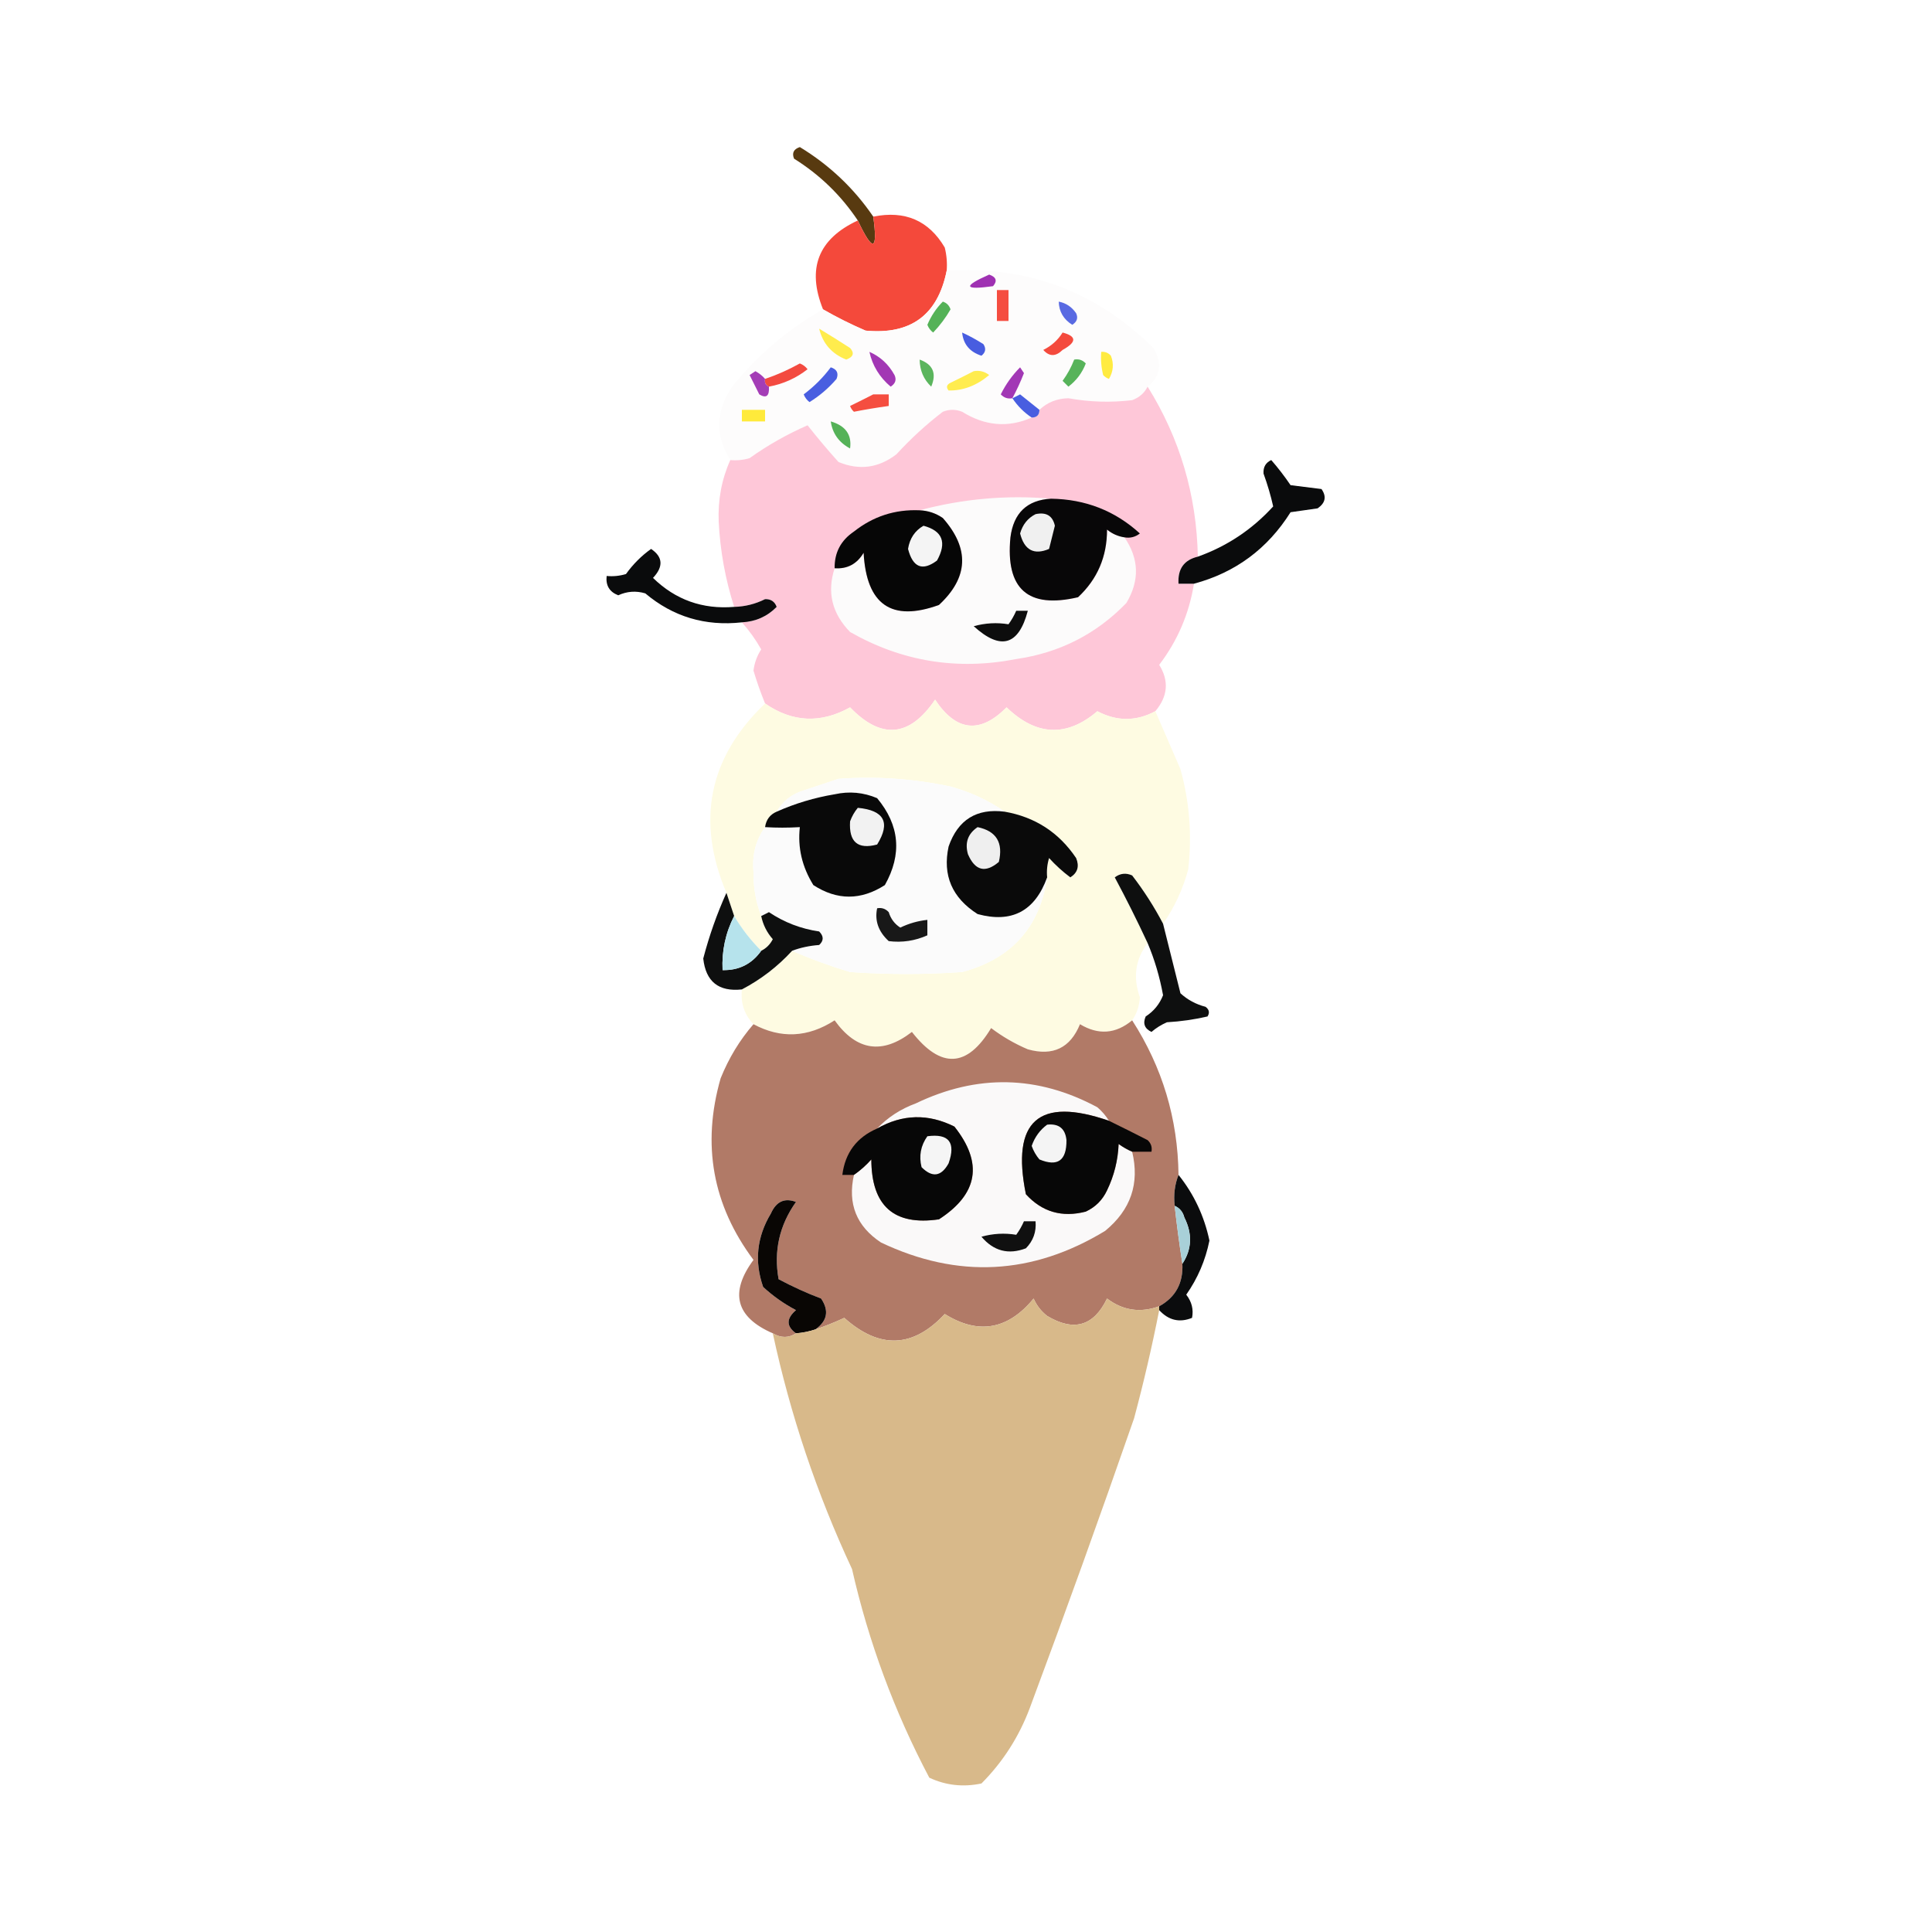
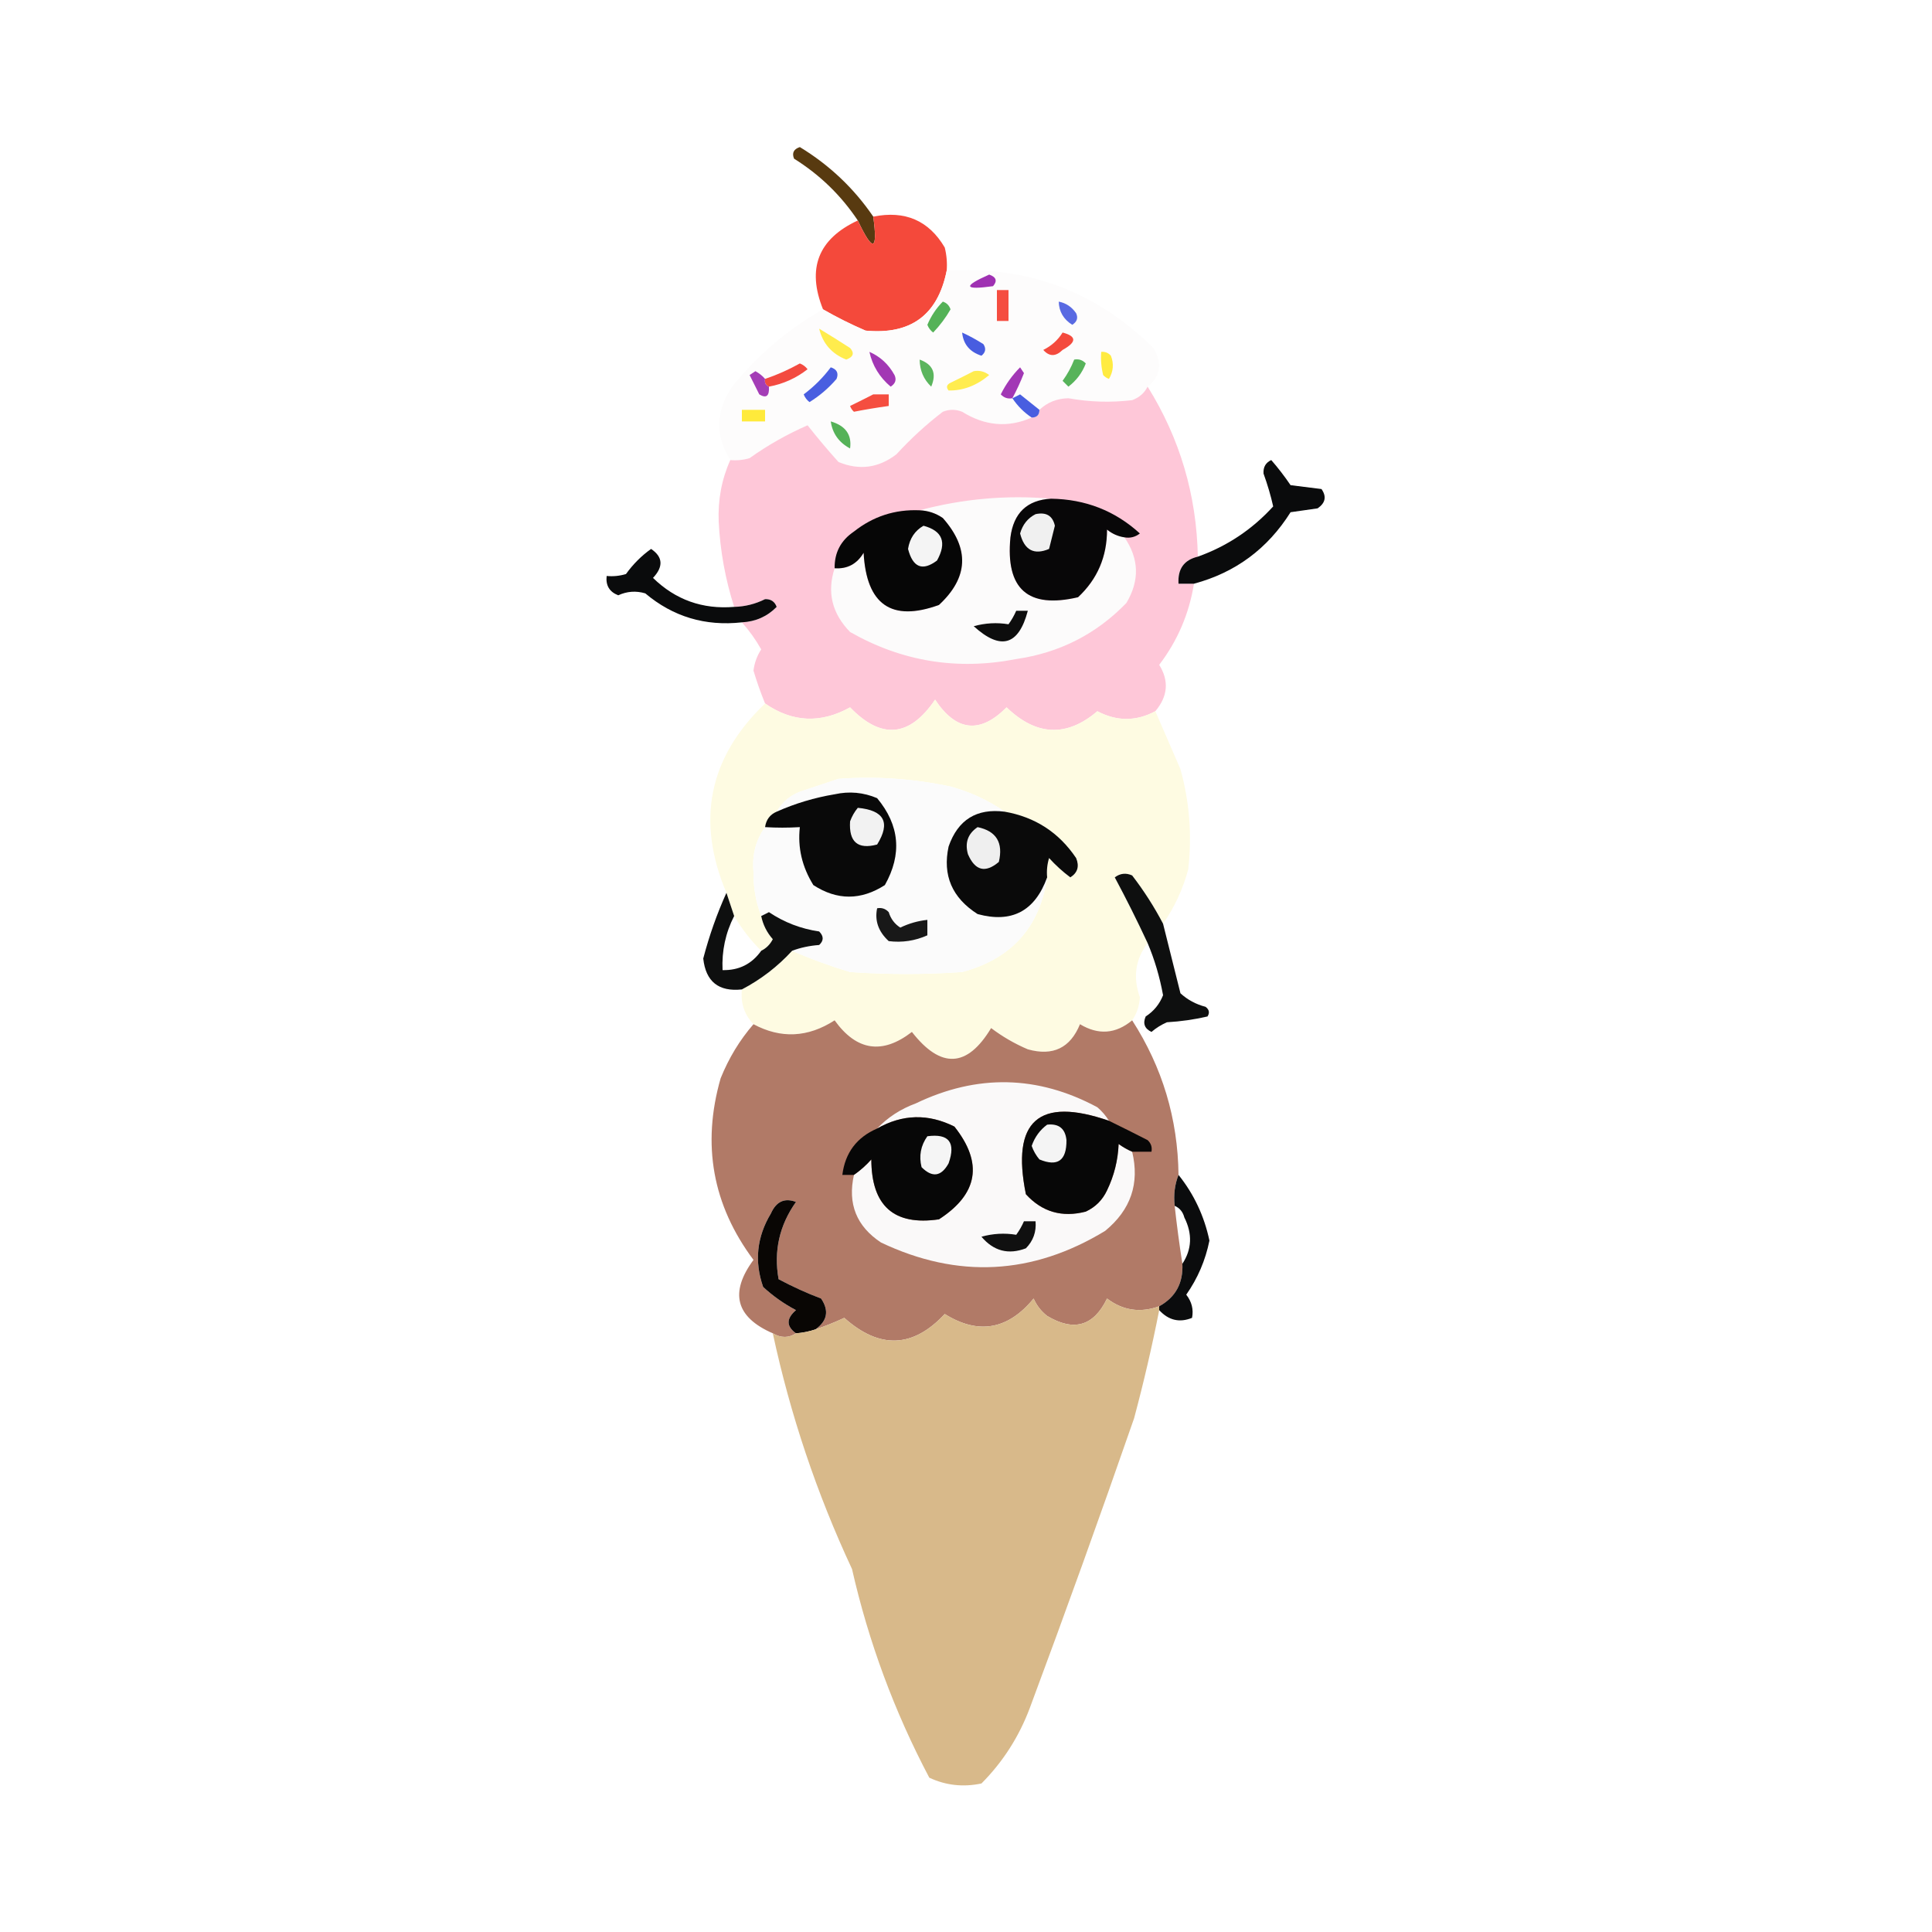
<svg xmlns="http://www.w3.org/2000/svg" width="500" height="500" viewBox="0 0 500 500" fill="none">
  <path fill-rule="evenodd" clip-rule="evenodd" d="M226 56.062C227.23 65.022 225.897 65.352 222 57.062C217.665 50.562 212.165 45.231 205.5 41.062C204.899 39.592 205.399 38.592 207 38.062C214.669 42.731 221.002 48.731 226 56.062Z" fill="#583A10" />
  <path fill-rule="evenodd" clip-rule="evenodd" d="M226 56.062C234.218 54.402 240.384 57.062 244.5 64.062C244.995 66.032 245.162 68.032 245 70.062C242.703 81.522 235.703 86.682 224 85.562C220.214 83.932 216.547 82.102 213 80.062C208.746 69.482 211.746 61.822 222 57.062C225.897 65.352 227.23 65.022 226 56.062Z" fill="#F4493B" />
  <path fill-rule="evenodd" clip-rule="evenodd" d="M245 70.061C265.858 68.742 283.691 75.412 298.5 90.061C300.899 93.992 300.399 97.332 297 100.062C296.184 101.702 294.85 102.872 293 103.562C287.479 104.212 281.979 104.052 276.5 103.062C273.551 103.122 271.051 104.122 269 106.062C267.377 104.782 265.71 103.452 264 102.062C263.317 102.422 262.65 102.762 262 103.062C263.361 105.092 265.027 106.752 267 108.062C260.93 110.752 254.93 110.252 249 106.562C247.333 105.892 245.667 105.892 244 106.562C239.7 109.862 235.7 113.522 232 117.562C227.369 121.132 222.369 121.792 217 119.562C214.204 116.452 211.538 113.282 209 110.062C203.675 112.392 198.675 115.222 194 118.562C192.366 119.052 190.699 119.222 189 119.062C185.01 112.742 185.177 106.412 189.5 100.062C196.076 91.862 203.91 85.201 213 80.061C216.547 82.102 220.214 83.931 224 85.561C235.703 86.681 242.703 81.522 245 70.061Z" fill="#FDFCFC" />
  <path fill-rule="evenodd" clip-rule="evenodd" d="M256 71.061C257.832 71.701 258.165 72.701 257 74.061C249.44 75.112 249.106 74.112 256 71.061Z" fill="#9F31B2" />
  <path fill-rule="evenodd" clip-rule="evenodd" d="M258 75.061C259 75.061 260 75.061 261 75.061C261 77.731 261 80.391 261 83.061C260 83.061 259 83.061 258 83.061C258 80.391 258 77.731 258 75.061Z" fill="#F54D40" />
  <path fill-rule="evenodd" clip-rule="evenodd" d="M274 78.061C275.871 78.421 277.371 79.421 278.5 81.061C279.063 82.281 278.73 83.281 277.5 84.061C275.235 82.641 274.069 80.641 274 78.061Z" fill="#596AE2" />
  <path fill-rule="evenodd" clip-rule="evenodd" d="M244 78.061C244.978 78.371 245.645 79.041 246 80.061C244.743 82.242 243.243 84.242 241.5 86.061C240.808 85.531 240.308 84.871 240 84.061C240.967 81.772 242.3 79.772 244 78.061Z" fill="#54B257" />
  <path fill-rule="evenodd" clip-rule="evenodd" d="M275 86.061C278.672 87.031 278.672 88.531 275 90.561C273.226 92.322 271.559 92.322 270 90.561C272.118 89.511 273.784 88.011 275 86.061Z" fill="#F44A3D" />
  <path fill-rule="evenodd" clip-rule="evenodd" d="M249 86.061C250.886 86.921 252.72 87.921 254.5 89.061C255.249 90.201 255.083 91.201 254 92.061C250.967 91.082 249.3 89.082 249 86.061Z" fill="#485DE0" />
  <path fill-rule="evenodd" clip-rule="evenodd" d="M212 85.061C214.596 86.621 217.263 88.291 220 90.061C221.187 91.382 220.854 92.382 219 93.061C215.266 91.572 212.932 88.912 212 85.061Z" fill="#FFEC4D" />
  <path fill-rule="evenodd" clip-rule="evenodd" d="M284.999 91.061C285.995 90.972 286.828 91.311 287.499 92.061C288.307 94.141 288.14 96.141 286.999 98.061C286.413 97.852 285.913 97.522 285.499 97.061C285.004 95.091 284.837 93.091 284.999 91.061Z" fill="#FFEB41" />
  <path fill-rule="evenodd" clip-rule="evenodd" d="M198.999 100.062C198.161 99.722 197.827 99.052 197.999 98.061C201.091 97.022 204.091 95.681 206.999 94.061C207.807 94.371 208.474 94.871 208.999 95.561C206.019 97.882 202.686 99.382 198.999 100.062Z" fill="#F34A40" />
  <path fill-rule="evenodd" clip-rule="evenodd" d="M225 91.061C227.798 92.272 229.965 94.272 231.5 97.061C232.063 98.281 231.73 99.281 230.5 100.062C227.622 97.632 225.788 94.632 225 91.061Z" fill="#A237B4" />
  <path fill-rule="evenodd" clip-rule="evenodd" d="M278 93.061C279.175 92.841 280.175 93.171 281 94.061C280.077 96.481 278.577 98.481 276.5 100.062C276 99.561 275.5 99.061 275 98.561C276.258 96.822 277.258 94.992 278 93.061Z" fill="#57B35A" />
  <path fill-rule="evenodd" clip-rule="evenodd" d="M238 93.061C241.45 94.302 242.45 96.632 241 100.062C239.044 98.212 238.044 95.882 238 93.061Z" fill="#5BB55D" />
  <path fill-rule="evenodd" clip-rule="evenodd" d="M215 95.061C216.585 95.561 217.085 96.561 216.5 98.061C214.461 100.432 212.128 102.432 209.5 104.062C208.808 103.532 208.308 102.872 208 102.062C210.688 100.042 213.021 97.712 215 95.061Z" fill="#495EE0" />
  <path fill-rule="evenodd" clip-rule="evenodd" d="M251.999 96.061C253.477 95.801 254.81 96.131 255.999 97.061C252.754 99.791 249.254 101.131 245.499 101.061C244.811 100.231 244.978 99.561 245.999 99.061C248.103 98.041 250.103 97.041 251.999 96.061Z" fill="#FFEC4F" />
  <path fill-rule="evenodd" clip-rule="evenodd" d="M262 103.062C260.825 103.282 259.825 102.952 259 102.062C260.311 99.421 261.978 97.091 264 95.061C264.333 95.561 264.667 96.061 265 96.561C264.109 98.841 263.109 101.012 262 103.062Z" fill="#A238B5" />
  <path fill-rule="evenodd" clip-rule="evenodd" d="M198 98.061C197.828 99.052 198.162 99.722 199 100.062C199.146 102.502 198.313 103.172 196.5 102.062C195.667 100.392 194.833 98.731 194 97.061C194.5 96.731 195 96.391 195.5 96.061C196.511 96.621 197.344 97.281 198 98.061Z" fill="#A43DB6" />
  <path fill-rule="evenodd" clip-rule="evenodd" d="M297.001 100.062C305.35 113.442 309.683 128.112 310.001 144.062C306.43 144.912 304.764 147.242 305.001 151.062C306.334 151.062 307.668 151.062 309.001 151.062C307.746 158.832 304.746 165.832 300.001 172.062C302.583 176.202 302.25 180.202 299.001 184.062C294.027 186.722 289.027 186.722 284.001 184.062C276.061 190.822 268.228 190.492 260.501 183.062C253.631 189.982 247.464 189.312 242.001 181.062C235.425 190.782 228.091 191.452 220.001 183.062C212.399 187.292 205.066 186.952 198.001 182.062C196.868 179.292 195.868 176.462 195.001 173.562C195.242 171.582 195.909 169.742 197.001 168.062C195.57 165.522 193.904 163.192 192.001 161.062C195.573 160.872 198.573 159.542 201.001 157.062C200.501 155.682 199.501 155.012 198.001 155.062C195.479 156.322 192.812 156.992 190.001 157.062C187.713 149.912 186.38 142.572 186.001 135.062C185.764 129.372 186.764 124.042 189.001 119.062C190.7 119.222 192.367 119.052 194.001 118.562C198.676 115.222 203.676 112.392 209.001 110.062C211.539 113.282 214.205 116.452 217.001 119.562C222.37 121.792 227.37 121.132 232.001 117.562C235.701 113.522 239.701 109.862 244.001 106.562C245.668 105.892 247.334 105.892 249.001 106.562C254.931 110.252 260.931 110.752 267.001 108.062C268.334 108.062 269.001 107.392 269.001 106.062C271.052 104.122 273.552 103.122 276.501 103.062C281.98 104.052 287.48 104.212 293.001 103.562C294.851 102.872 296.185 101.702 297.001 100.062Z" fill="#FEC7D8" />
  <path fill-rule="evenodd" clip-rule="evenodd" d="M226 102.062C227.333 102.062 228.667 102.062 230 102.062C230 103.062 230 104.062 230 105.062C226.904 105.492 223.904 105.992 221 106.562C220.543 106.152 220.209 105.652 220 105.062C222.094 104.042 224.094 103.042 226 102.062Z" fill="#F54E40" />
  <path fill-rule="evenodd" clip-rule="evenodd" d="M192 106.062C194 106.062 196 106.062 198 106.062C198 107.062 198 108.062 198 109.062C196 109.062 194 109.062 192 109.062C192 108.062 192 107.062 192 106.062Z" fill="#FFEA3B" />
  <path fill-rule="evenodd" clip-rule="evenodd" d="M269 106.062C269 107.392 268.333 108.062 267 108.062C265.027 106.752 263.361 105.092 262 103.062C262.65 102.762 263.317 102.422 264 102.062C265.71 103.452 267.377 104.782 269 106.062Z" fill="#485EE0" />
  <path fill-rule="evenodd" clip-rule="evenodd" d="M215 109.062C218.823 110.172 220.49 112.502 220 116.062C217.11 114.522 215.443 112.182 215 109.062Z" fill="#55B258" />
  <path fill-rule="evenodd" clip-rule="evenodd" d="M309 151.062C307.667 151.062 306.333 151.062 305 151.062C304.763 147.242 306.429 144.912 310 144.062C317.556 141.362 324.056 137.032 329.5 131.062C328.877 128.272 328.044 125.442 327 122.562C326.888 120.902 327.554 119.732 329 119.062C330.776 121.102 332.443 123.262 334 125.562C336.667 125.892 339.333 126.232 342 126.562C343.36 128.502 343.027 130.162 341 131.562C338.667 131.892 336.333 132.232 334 132.562C328.048 142.022 319.715 148.192 309 151.062Z" fill="#0A0B0C" />
  <path fill-rule="evenodd" clip-rule="evenodd" d="M272.001 129.062C265.812 129.412 262.312 132.752 261.501 139.062C260.205 152.442 266.038 157.602 279.001 154.562C284.01 149.882 286.51 144.052 286.501 137.062C287.831 138.142 289.331 138.812 291.001 139.062C294.803 144.592 294.97 150.262 291.501 156.062C283.708 164.112 274.208 168.942 263.001 170.562C247.739 173.542 233.406 171.202 220.001 163.562C215.313 158.752 213.979 153.252 216.001 147.062C219.286 147.292 221.786 145.962 223.501 143.062C224.235 156.512 230.735 161.012 243.001 156.562C250.653 149.462 250.986 141.962 244.001 134.062C242.178 132.812 240.178 132.152 238.001 132.062C249.205 129.072 260.538 128.072 272.001 129.062Z" fill="#FCFBFB" />
  <path fill-rule="evenodd" clip-rule="evenodd" d="M271.999 129.062C280.913 129.192 288.58 132.192 294.999 138.062C293.81 138.992 292.477 139.322 290.999 139.062C289.329 138.812 287.829 138.142 286.499 137.062C286.508 144.052 284.008 149.882 278.999 154.562C266.036 157.602 260.203 152.442 261.499 139.062C262.31 132.752 265.81 129.412 271.999 129.062Z" fill="#080708" />
  <path fill-rule="evenodd" clip-rule="evenodd" d="M238.001 132.062C240.178 132.152 242.178 132.812 244.001 134.062C250.986 141.962 250.653 149.462 243.001 156.562C230.735 161.012 224.235 156.512 223.501 143.062C221.786 145.962 219.286 147.292 216.001 147.062C215.942 143.012 217.609 139.852 221.001 137.562C225.983 133.622 231.65 131.792 238.001 132.062Z" fill="#060606" />
  <path fill-rule="evenodd" clip-rule="evenodd" d="M268 133.062C270.761 132.472 272.427 133.472 273 136.062C272.5 138.062 272 140.062 271.5 142.062C267.605 143.712 265.105 142.382 264 138.062C264.66 135.752 265.993 134.082 268 133.062Z" fill="#F0F0F0" />
  <path fill-rule="evenodd" clip-rule="evenodd" d="M239 136.062C243.929 137.382 245.096 140.382 242.5 145.062C238.748 147.882 236.248 146.882 235 142.062C235.437 139.342 236.77 137.342 239 136.062Z" fill="#F4F4F4" />
  <path fill-rule="evenodd" clip-rule="evenodd" d="M189.999 157.062C192.81 156.992 195.477 156.322 197.999 155.062C199.499 155.012 200.499 155.682 200.999 157.062C198.571 159.542 195.571 160.872 191.999 161.062C182.517 162.112 174.184 159.612 166.999 153.562C164.6 152.852 162.267 153.022 159.999 154.062C157.726 153.182 156.726 151.522 156.999 149.062C158.698 149.222 160.365 149.052 161.999 148.562C163.845 146.002 166.012 143.832 168.499 142.062C171.572 144.132 171.738 146.632 168.999 149.562C174.815 155.232 181.815 157.732 189.999 157.062Z" fill="#0A0B0C" />
  <path fill-rule="evenodd" clip-rule="evenodd" d="M263 158.062C264 158.062 265 158.062 266 158.062C263.63 167.072 258.964 168.402 252 162.062C254.982 161.232 257.982 161.062 261 161.562C261.805 160.452 262.472 159.282 263 158.062Z" fill="#0D0D0D" />
  <path fill-rule="evenodd" clip-rule="evenodd" d="M298.999 184.062C301.153 189.042 303.32 194.042 305.499 199.062C307.862 207.582 308.528 216.252 307.499 225.062C306.104 230.182 303.937 234.842 300.999 239.062C298.744 234.742 296.077 230.572 292.999 226.562C291.387 225.842 289.887 226.012 288.499 227.062C291.445 232.552 294.278 238.222 296.999 244.062C293.825 248.272 293.159 252.942 294.999 258.062C294.888 260.272 294.221 262.272 292.999 264.062C288.753 267.592 284.253 267.922 279.499 265.062C276.988 271.222 272.488 273.382 265.999 271.562C262.587 270.112 259.42 268.272 256.499 266.062C250.323 276.332 243.49 276.672 235.999 267.062C228.348 272.972 221.681 271.972 215.999 264.062C209.091 268.522 202.091 268.862 194.999 265.062C192.628 262.562 191.628 259.562 191.999 256.062C196.905 253.492 201.238 250.162 204.999 246.062C209.86 248.182 214.86 250.012 219.999 251.562C229.666 252.232 239.332 252.232 248.999 251.562C261.768 248.142 269.101 239.972 270.999 227.062C270.839 225.362 271.005 223.692 271.499 222.062C273.183 223.912 275.016 225.582 276.999 227.062C278.883 225.872 279.383 224.202 278.499 222.062C274.046 215.442 267.879 211.442 259.999 210.062C255.784 207.122 251.117 204.962 245.999 203.562C236.417 201.522 226.75 200.852 216.999 201.562C213.999 202.562 210.999 203.562 207.999 204.562C204.904 205.502 202.57 207.332 200.999 210.062C199.27 210.802 198.27 212.132 197.999 214.062C195.606 217.412 194.606 221.242 194.999 225.562C194.931 229.562 195.598 233.392 196.999 237.062C197.461 239.322 198.461 241.322 199.999 243.062C199.311 244.412 198.311 245.412 196.999 246.062C194.284 243.352 191.95 240.352 189.999 237.062C189.332 235.062 188.666 233.062 187.999 231.062C180.094 212.362 183.427 196.022 197.999 182.062C205.064 186.952 212.397 187.292 219.999 183.062C228.089 191.452 235.423 190.782 241.999 181.062C247.462 189.312 253.629 189.982 260.499 183.062C268.226 190.492 276.059 190.822 283.999 184.062C289.025 186.722 294.025 186.722 298.999 184.062Z" fill="#FEFBE2" />
  <path fill-rule="evenodd" clip-rule="evenodd" d="M259.999 210.062C252.751 209.142 247.917 212.142 245.499 219.062C243.882 226.512 246.382 232.352 252.999 236.562C261.837 238.972 267.837 235.812 270.999 227.062C269.101 239.972 261.768 248.142 248.999 251.562C239.332 252.232 229.666 252.232 219.999 251.562C214.86 250.012 209.86 248.182 204.999 246.062C207.13 245.252 209.463 244.752 211.999 244.562C213.21 243.452 213.21 242.282 211.999 241.062C207.263 240.372 202.929 238.702 198.999 236.062C198.316 236.422 197.649 236.762 196.999 237.062C195.598 233.392 194.931 229.562 194.999 225.562C194.606 221.242 195.606 217.412 197.999 214.062C200.967 214.242 203.967 214.242 206.999 214.062C206.401 219.342 207.568 224.342 210.499 229.062C216.633 233.042 222.799 233.042 228.999 229.062C233.5 221.072 232.833 213.572 226.999 206.562C223.46 205.062 219.794 204.722 215.999 205.562C210.775 206.432 205.775 207.932 200.999 210.062C202.57 207.332 204.904 205.502 207.999 204.562C210.999 203.562 213.999 202.562 216.999 201.562C226.75 200.852 236.417 201.522 245.999 203.562C251.117 204.962 255.784 207.122 259.999 210.062Z" fill="#FBFBFB" />
  <path fill-rule="evenodd" clip-rule="evenodd" d="M198 214.062C198.271 212.132 199.271 210.802 201 210.062C205.776 207.932 210.776 206.432 216 205.562C219.795 204.722 223.461 205.062 227 206.562C232.834 213.572 233.501 221.072 229 229.062C222.8 233.042 216.634 233.042 210.5 229.062C207.569 224.342 206.402 219.342 207 214.062C203.968 214.242 200.968 214.242 198 214.062Z" fill="#090909" />
  <path fill-rule="evenodd" clip-rule="evenodd" d="M221.999 209.062C228.857 209.712 230.524 212.882 226.999 218.562C221.992 219.902 219.659 217.902 219.999 212.562C220.477 211.262 221.144 210.092 221.999 209.062Z" fill="#F2F2F2" />
  <path fill-rule="evenodd" clip-rule="evenodd" d="M260 210.061C267.88 211.441 274.047 215.441 278.5 222.061C279.384 224.201 278.884 225.871 277 227.061C275.017 225.581 273.184 223.911 271.5 222.061C271.006 223.691 270.84 225.361 271 227.061C267.838 235.811 261.838 238.971 253 236.561C246.383 232.351 243.883 226.511 245.5 219.061C247.918 212.141 252.752 209.141 260 210.061Z" fill="#0A0A0A" />
  <path fill-rule="evenodd" clip-rule="evenodd" d="M253.001 214.062C257.847 215.072 259.681 218.072 258.501 223.062C255.013 226.022 252.346 225.352 250.501 221.062C249.663 218.082 250.496 215.752 253.001 214.062Z" fill="#EFEFEF" />
  <path fill-rule="evenodd" clip-rule="evenodd" d="M301 239.062C302.495 245.042 303.995 251.042 305.5 257.062C307.326 258.742 309.492 259.912 312 260.562C312.951 261.282 313.117 262.112 312.5 263.062C309.089 263.852 305.589 264.352 302 264.562C300.534 265.202 299.2 266.032 298 267.062C296.217 266.212 295.717 264.882 296.5 263.062C298.592 261.712 300.092 259.872 301 257.562C300.133 252.802 298.799 248.302 297 244.062C294.279 238.222 291.446 232.552 288.5 227.062C289.888 226.012 291.388 225.842 293 226.562C296.078 230.572 298.745 234.742 301 239.062Z" fill="#0E0F0F" />
  <path fill-rule="evenodd" clip-rule="evenodd" d="M188 231.062C188.667 233.062 189.333 235.062 190 237.062C187.766 241.442 186.766 246.102 187 251.062C191.231 251.162 194.565 249.492 197 246.062C198.312 245.412 199.312 244.412 200 243.062C198.462 241.322 197.462 239.322 197 237.062C197.65 236.762 198.317 236.422 199 236.062C202.93 238.702 207.264 240.372 212 241.062C213.211 242.282 213.211 243.452 212 244.562C209.464 244.752 207.131 245.252 205 246.062C201.239 250.162 196.906 253.492 192 256.062C185.984 256.712 182.651 254.042 182 248.062C183.557 242.122 185.557 236.462 188 231.062Z" fill="#0E0F0F" />
  <path fill-rule="evenodd" clip-rule="evenodd" d="M227.001 235.062C228.176 234.842 229.176 235.172 230.001 236.062C230.527 237.792 231.527 239.122 233.001 240.062C235.23 238.982 237.564 238.322 240.001 238.062C240.001 239.392 240.001 240.732 240.001 242.062C236.803 243.492 233.469 243.992 230.001 243.562C227.33 241.102 226.33 238.272 227.001 235.062Z" fill="#181818" />
-   <path fill-rule="evenodd" clip-rule="evenodd" d="M190 237.062C191.951 240.352 194.285 243.352 197 246.062C194.565 249.492 191.231 251.162 187 251.062C186.766 246.102 187.766 241.442 190 237.062Z" fill="#B6E3EC" />
  <path fill-rule="evenodd" clip-rule="evenodd" d="M293 264.062C300.828 276.212 304.828 289.552 305 304.062C304.027 306.512 303.694 309.172 304 312.062C304.558 317.082 305.225 322.082 306 327.062C306.239 332.062 304.239 335.722 300 338.062C295.107 339.832 290.607 339.172 286.5 336.062C283.064 343.202 277.897 344.702 271 340.562C269.451 339.352 268.285 337.852 267.5 336.062C260.847 344.152 253.181 345.482 244.5 340.062C236.303 348.882 227.636 349.222 218.5 341.062C216.035 342.212 213.535 343.212 211 344.062C214.119 341.872 214.619 339.212 212.5 336.062C208.746 334.642 205.08 332.972 201.5 331.062C200.202 323.782 201.702 317.122 206 311.062C203.052 309.942 200.886 310.942 199.5 314.062C195.861 320.112 195.195 326.452 197.5 333.062C200.07 335.432 202.904 337.432 206 339.062C203.462 341.242 203.462 343.242 206 345.062C204.111 346.302 202.111 346.302 200 345.062C190.416 340.882 188.749 334.542 195 326.062C184.413 311.882 181.58 296.212 186.5 279.062C188.606 273.832 191.439 269.162 195 265.062C202.092 268.862 209.092 268.522 216 264.062C221.682 271.972 228.349 272.972 236 267.062C243.491 276.672 250.324 276.332 256.5 266.062C259.421 268.272 262.588 270.112 266 271.562C272.489 273.382 276.989 271.222 279.5 265.062C284.254 267.922 288.754 267.592 293 264.062Z" fill="#B17A67" />
  <path fill-rule="evenodd" clip-rule="evenodd" d="M287 290.061C268.82 283.751 261.653 290.081 265.5 309.061C269.689 313.651 274.855 315.151 281 313.561C283.5 312.391 285.333 310.561 286.5 308.061C288.327 304.281 289.327 300.281 289.5 296.061C290.613 296.871 291.779 297.531 293 298.061C294.981 306.281 292.648 313.111 286 318.561C267.188 329.991 247.854 330.991 228 321.561C221.657 317.361 219.323 311.531 221 304.061C222.629 302.931 224.129 301.601 225.5 300.061C225.532 312.101 231.365 317.271 243 315.561C253.144 308.991 254.477 300.991 247 291.561C240.216 288.161 233.549 288.331 227 292.061C229.756 289.171 233.089 287.001 237 285.561C252.905 277.931 268.572 278.261 284 286.561C285.21 287.601 286.21 288.771 287 290.061Z" fill="#FAF9F9" />
  <path fill-rule="evenodd" clip-rule="evenodd" d="M287 290.062C290.3 291.672 293.633 293.332 297 295.062C297.886 295.882 298.219 296.882 298 298.062C296.333 298.062 294.667 298.062 293 298.062C291.779 297.532 290.613 296.872 289.5 296.062C289.327 300.282 288.327 304.282 286.5 308.062C285.333 310.562 283.5 312.392 281 313.562C274.855 315.152 269.689 313.652 265.5 309.062C261.653 290.082 268.82 283.752 287 290.062Z" fill="#070707" />
  <path fill-rule="evenodd" clip-rule="evenodd" d="M221 304.061C220 304.061 219 304.061 218 304.061C218.711 298.351 221.711 294.351 227 292.061C233.549 288.331 240.216 288.161 247 291.561C254.477 300.991 253.144 308.991 243 315.561C231.365 317.271 225.532 312.101 225.5 300.061C224.129 301.601 222.629 302.931 221 304.061Z" fill="#070707" />
  <path fill-rule="evenodd" clip-rule="evenodd" d="M271 291.062C274.024 290.732 275.691 292.072 276 295.062C276.055 300.362 273.722 302.022 269 300.062C268.117 299.012 267.45 297.852 267 296.562C267.796 294.272 269.129 292.442 271 291.062Z" fill="#F4F4F4" />
  <path fill-rule="evenodd" clip-rule="evenodd" d="M239.999 294.061C245.566 293.311 247.399 295.651 245.499 301.061C243.603 304.511 241.269 304.841 238.499 302.061C237.781 299.151 238.281 296.491 239.999 294.061Z" fill="#F5F5F5" />
  <path fill-rule="evenodd" clip-rule="evenodd" d="M305 304.062C308.988 309.042 311.655 314.712 313 321.062C311.967 326.172 309.967 330.832 307 335.062C308.429 336.892 308.929 338.892 308.5 341.062C305.267 342.372 302.433 341.712 300 339.062C300 338.732 300 338.392 300 338.062C304.239 335.722 306.239 332.062 306 327.062C308.466 323.312 308.633 319.312 306.5 315.062C306.123 313.622 305.29 312.622 304 312.062C303.694 309.172 304.027 306.512 305 304.062Z" fill="#0B0C0D" />
  <path fill-rule="evenodd" clip-rule="evenodd" d="M211 344.061C209.383 344.601 207.716 344.931 206 345.061C203.462 343.241 203.462 341.241 206 339.061C202.904 337.431 200.07 335.431 197.5 333.061C195.195 326.451 195.861 320.111 199.5 314.061C200.886 310.941 203.052 309.941 206 311.061C201.702 317.121 200.202 323.781 201.5 331.061C205.08 332.971 208.746 334.641 212.5 336.061C214.619 339.211 214.119 341.871 211 344.061Z" fill="#090604" />
  <path fill-rule="evenodd" clip-rule="evenodd" d="M265 316.062C266 316.062 267 316.062 268 316.062C268.236 318.792 267.403 321.122 265.5 323.062C260.977 324.782 257.143 323.782 254 320.062C256.982 319.232 259.982 319.062 263 319.562C263.805 318.452 264.472 317.282 265 316.062Z" fill="#101010" />
-   <path fill-rule="evenodd" clip-rule="evenodd" d="M304 312.062C305.29 312.622 306.123 313.622 306.5 315.062C308.633 319.312 308.466 323.312 306 327.062C305.225 322.082 304.558 317.082 304 312.062Z" fill="#A8D0D8" />
  <path fill-rule="evenodd" clip-rule="evenodd" d="M300 338.062C300 338.392 300 338.732 300 339.062C298.151 348.462 295.984 357.792 293.5 367.062C284.779 392.172 275.779 417.172 266.5 442.062C263.705 449.492 259.538 455.992 254 461.562C249.271 462.562 244.771 462.062 240.5 460.062C231.46 442.942 224.794 424.942 220.5 406.062C211.367 386.492 204.534 366.162 200 345.062C202.111 346.302 204.111 346.302 206 345.062C207.716 344.932 209.383 344.602 211 344.062C213.535 343.212 216.035 342.212 218.5 341.062C227.636 349.222 236.303 348.882 244.5 340.062C253.181 345.482 260.847 344.152 267.5 336.062C268.285 337.852 269.451 339.352 271 340.562C277.897 344.702 283.064 343.202 286.5 336.062C290.607 339.172 295.107 339.832 300 338.062Z" fill="#D8B98A" />
</svg>
